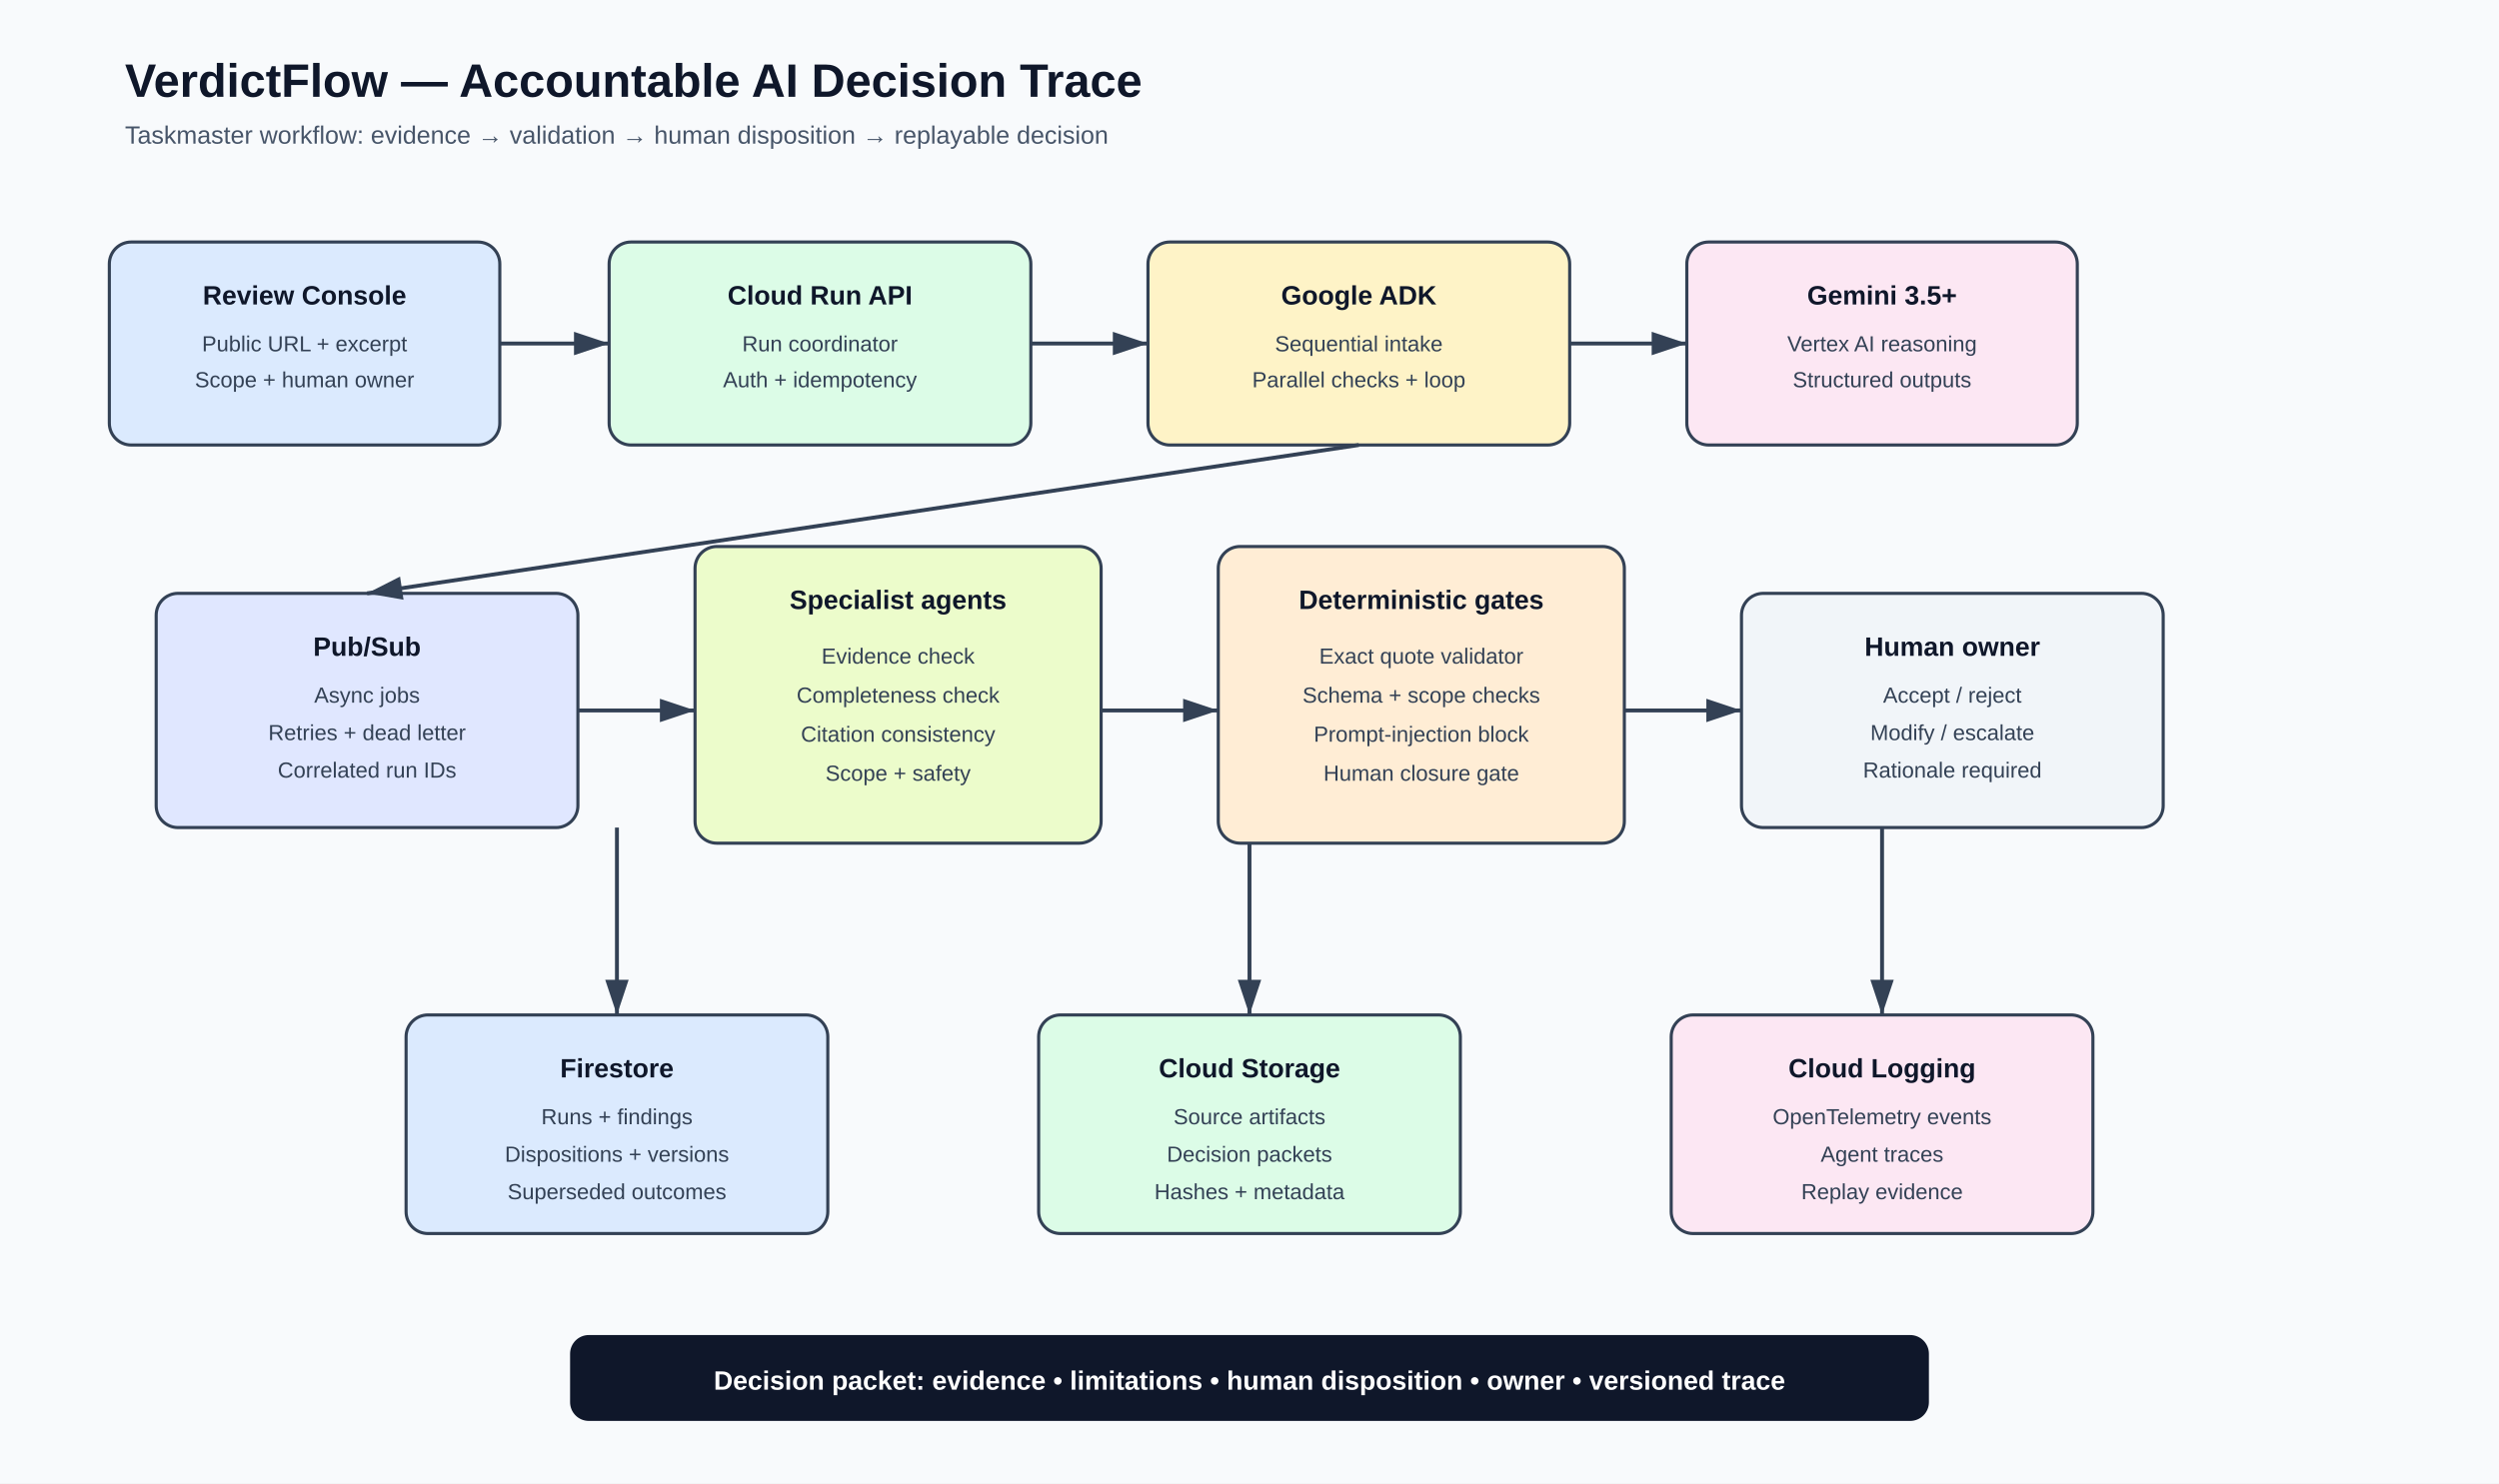
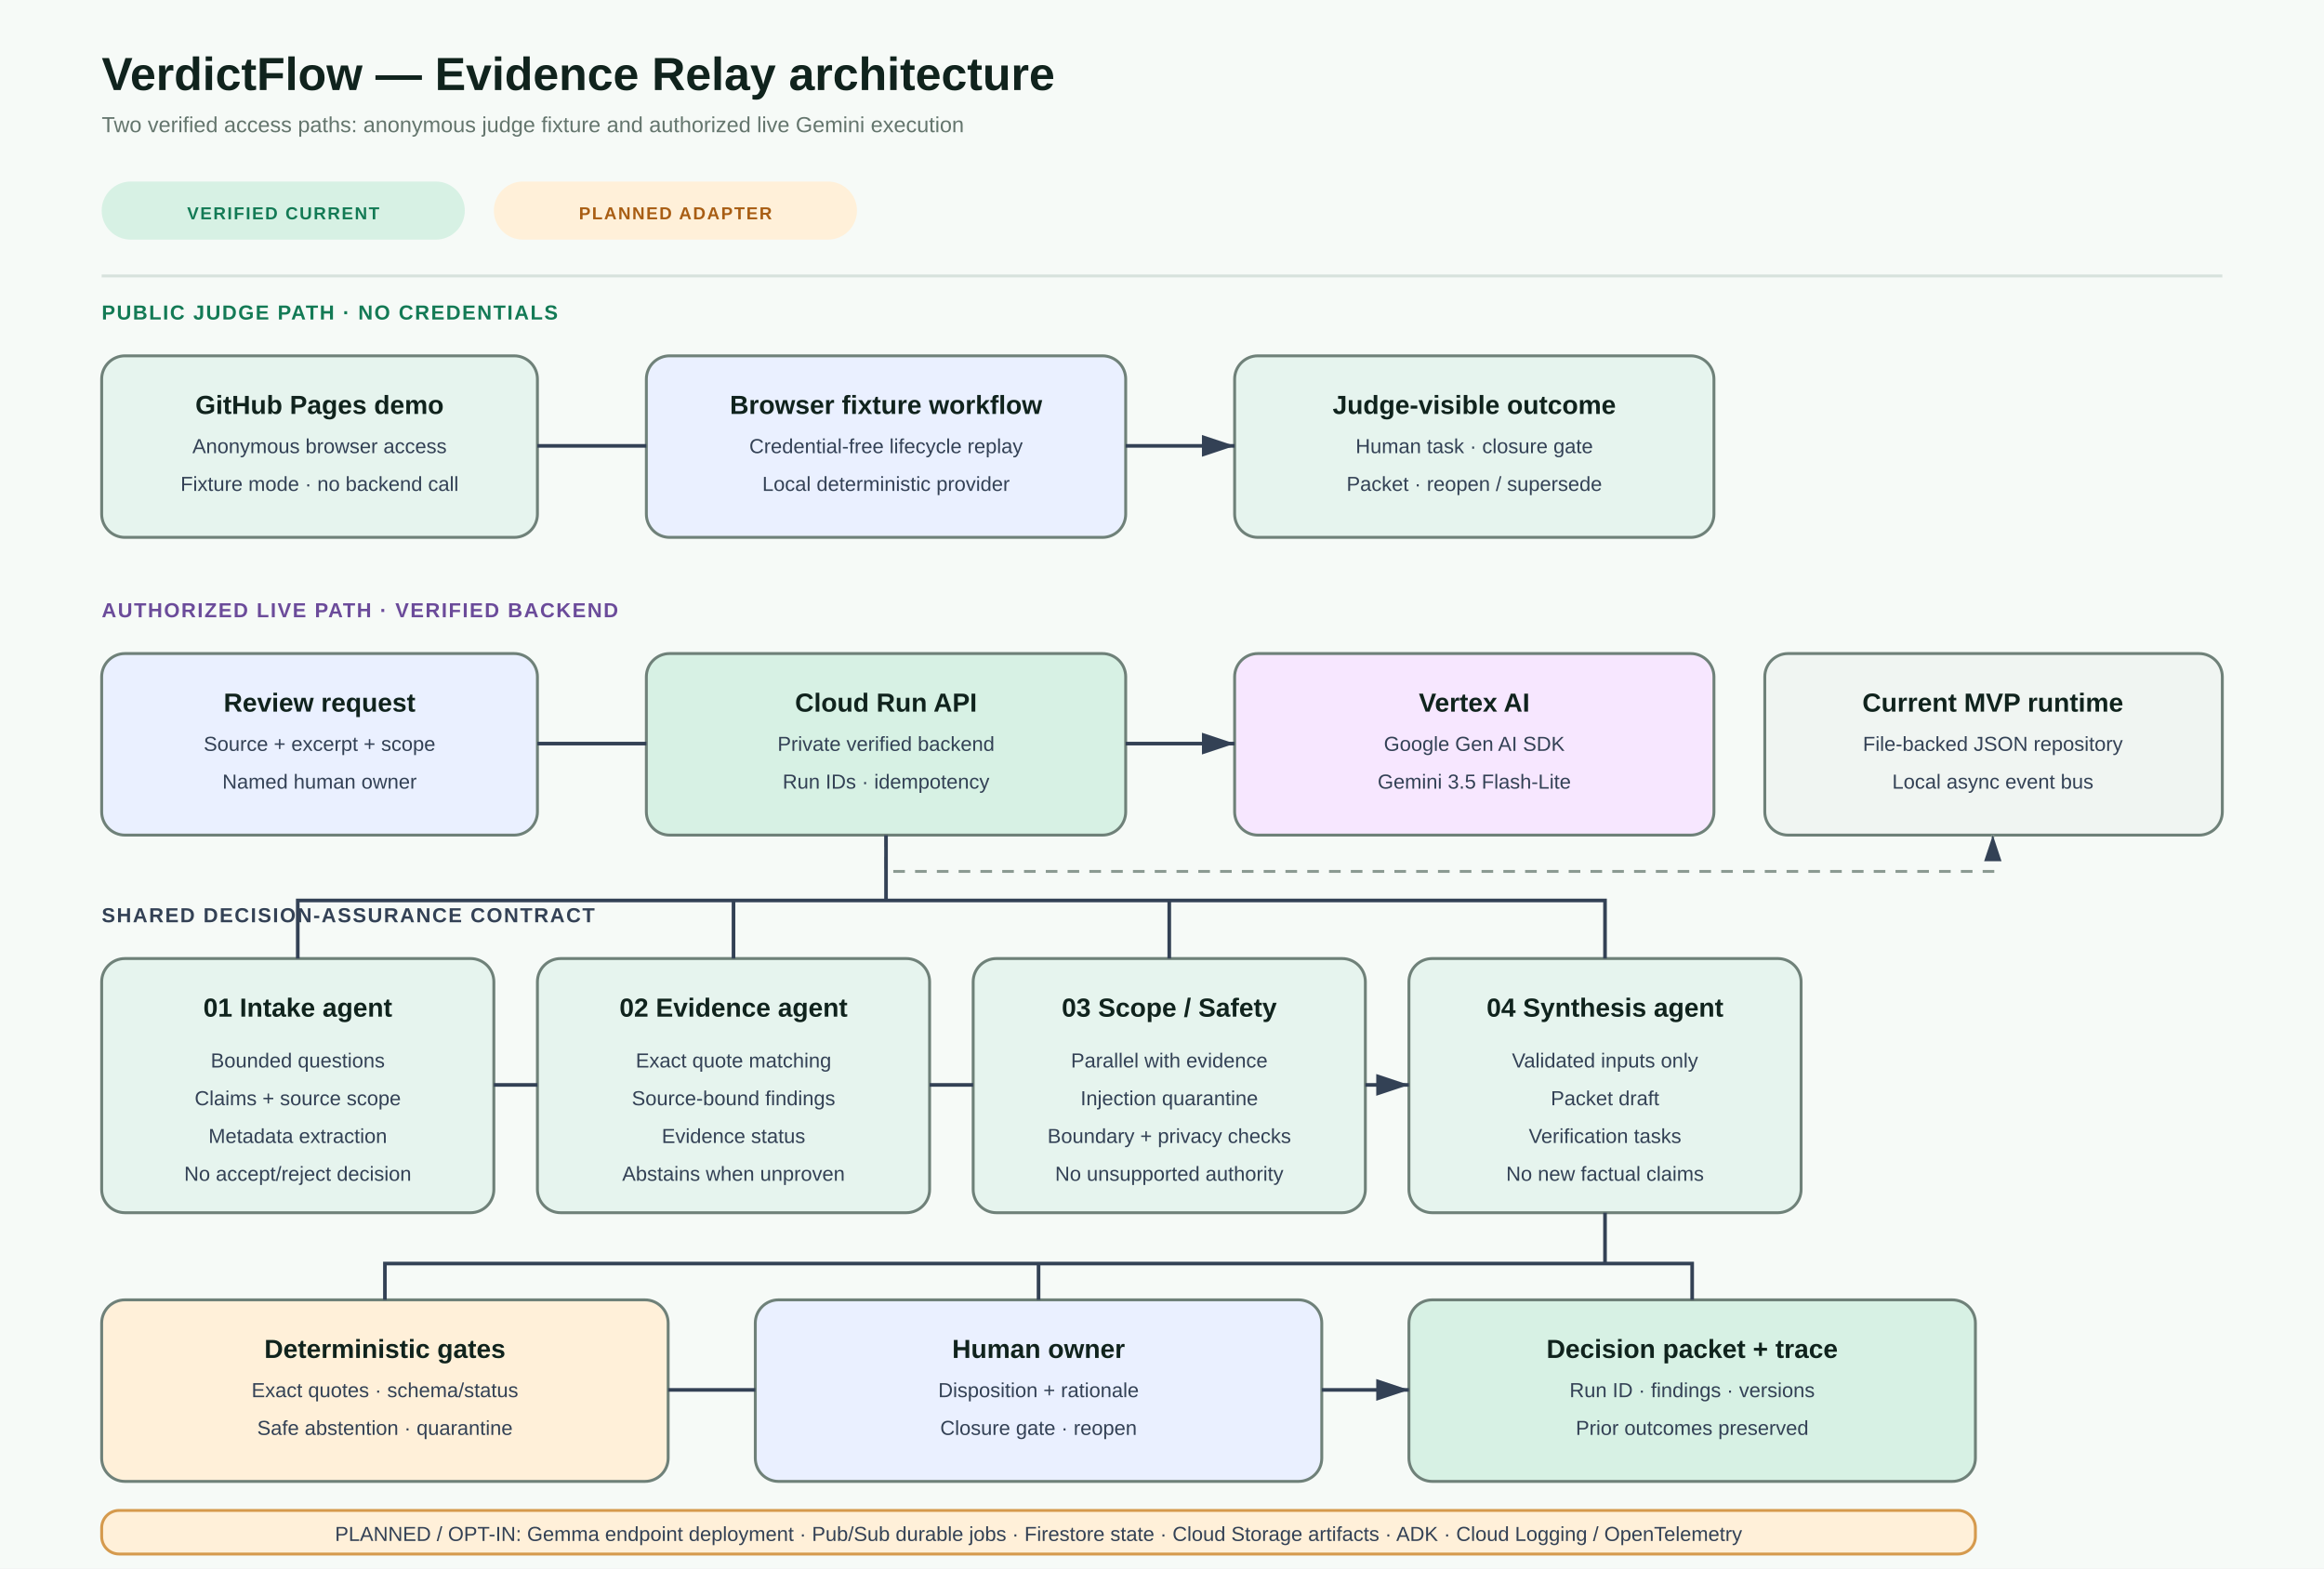
- <svg xmlns="http://www.w3.org/2000/svg" width="1600" height="950" viewBox="0 0 1600 950">
+ <svg xmlns="http://www.w3.org/2000/svg" width="1600" height="1080" viewBox="0 0 1600 1080">
  <defs>
-     <marker id="arrow" markerWidth="10" markerHeight="10" refX="9" refY="3" orient="auto" markerUnits="strokeWidth">
-       <path d="M0,0 L0,6 L9,3 z" fill="#334155" />
+     <marker id="arrow" markerWidth="10" markerHeight="10" refX="9" refY="3" orient="auto">
+       <path d="M0 0L0 6L9 3z" fill="#334155" />
    </marker>
    <style>
-       .title { font: 700 30px Arial, sans-serif; fill: #0f172a; }
-       .subtitle { font: 16px Arial, sans-serif; fill: #475569; }
-       .label { font: 700 17px Arial, sans-serif; fill: #0f172a; }
-       .small { font: 14px Arial, sans-serif; fill: #334155; }
-       .box { stroke: #334155; stroke-width: 2; rx: 14; }
-       .arrow { stroke: #334155; stroke-width: 2.5; fill: none; marker-end: url(#arrow); }
-     </style>
+ .title{font:700 32px Arial;fill:#10231d}.sub{font:15px Arial;fill:#64756d}.head{font:700 18px Arial;fill:#10231d}.body{font:14px Arial;fill:#334155}.small{font:700 12px Arial;letter-spacing:1px}.box{stroke:#6f8179;stroke-width:2;rx:16}.line{stroke:#334155;stroke-width:2.5;fill:none;marker-end:url(#arrow)}.dash{stroke:#8b9a92;stroke-width:2;stroke-dasharray:8 7;fill:none;marker-end:url(#arrow)}.lane{font:700 14px Arial;letter-spacing:1px}
+ </style>
  </defs>
-   <rect width="1600" height="950" fill="#f8fafc" />
-   <text x="80" y="62" class="title">VerdictFlow — Accountable AI Decision Trace</text>
-   <text x="80" y="92" class="subtitle">Taskmaster workflow: evidence → validation → human disposition → replayable decision</text>
-   <rect x="70" y="155" width="250" height="130" class="box" fill="#dbeafe" />
-   <text x="195" y="195" text-anchor="middle" class="label">Review Console</text>
-   <text x="195" y="225" text-anchor="middle" class="small">Public URL + excerpt</text>
-   <text x="195" y="248" text-anchor="middle" class="small">Scope + human owner</text>
-   <rect x="390" y="155" width="270" height="130" class="box" fill="#dcfce7" />
-   <text x="525" y="195" text-anchor="middle" class="label">Cloud Run API</text>
-   <text x="525" y="225" text-anchor="middle" class="small">Run coordinator</text>
-   <text x="525" y="248" text-anchor="middle" class="small">Auth + idempotency</text>
-   <rect x="735" y="155" width="270" height="130" class="box" fill="#fef3c7" />
-   <text x="870" y="195" text-anchor="middle" class="label">Google ADK</text>
-   <text x="870" y="225" text-anchor="middle" class="small">Sequential intake</text>
-   <text x="870" y="248" text-anchor="middle" class="small">Parallel checks + loop</text>
-   <rect x="1080" y="155" width="250" height="130" class="box" fill="#fce7f3" />
-   <text x="1205" y="195" text-anchor="middle" class="label">Gemini 3.5+</text>
-   <text x="1205" y="225" text-anchor="middle" class="small">Vertex AI reasoning</text>
-   <text x="1205" y="248" text-anchor="middle" class="small">Structured outputs</text>
-   <path d="M320 220 L390 220" class="arrow" />
-   <path d="M660 220 L735 220" class="arrow" />
-   <path d="M1005 220 L1080 220" class="arrow" />
-   <rect x="100" y="380" width="270" height="150" class="box" fill="#e0e7ff" />
-   <text x="235" y="420" text-anchor="middle" class="label">Pub/Sub</text>
-   <text x="235" y="450" text-anchor="middle" class="small">Async jobs</text>
-   <text x="235" y="474" text-anchor="middle" class="small">Retries + dead letter</text>
-   <text x="235" y="498" text-anchor="middle" class="small">Correlated run IDs</text>
-   <rect x="445" y="350" width="260" height="190" class="box" fill="#ecfccb" />
-   <text x="575" y="390" text-anchor="middle" class="label">Specialist agents</text>
-   <text x="575" y="425" text-anchor="middle" class="small">Evidence check</text>
-   <text x="575" y="450" text-anchor="middle" class="small">Completeness check</text>
-   <text x="575" y="475" text-anchor="middle" class="small">Citation consistency</text>
-   <text x="575" y="500" text-anchor="middle" class="small">Scope + safety</text>
-   <rect x="780" y="350" width="260" height="190" class="box" fill="#ffedd5" />
-   <text x="910" y="390" text-anchor="middle" class="label">Deterministic gates</text>
-   <text x="910" y="425" text-anchor="middle" class="small">Exact quote validator</text>
-   <text x="910" y="450" text-anchor="middle" class="small">Schema + scope checks</text>
-   <text x="910" y="475" text-anchor="middle" class="small">Prompt-injection block</text>
-   <text x="910" y="500" text-anchor="middle" class="small">Human closure gate</text>
-   <rect x="1115" y="380" width="270" height="150" class="box" fill="#f1f5f9" />
-   <text x="1250" y="420" text-anchor="middle" class="label">Human owner</text>
-   <text x="1250" y="450" text-anchor="middle" class="small">Accept / reject</text>
-   <text x="1250" y="474" text-anchor="middle" class="small">Modify / escalate</text>
-   <text x="1250" y="498" text-anchor="middle" class="small">Rationale required</text>
-   <path d="M870 285 L235 380" class="arrow" />
-   <path d="M370 455 L445 455" class="arrow" />
-   <path d="M705 455 L780 455" class="arrow" />
-   <path d="M1040 455 L1115 455" class="arrow" />
-   <rect x="260" y="650" width="270" height="140" class="box" fill="#dbeafe" />
-   <text x="395" y="690" text-anchor="middle" class="label">Firestore</text>
-   <text x="395" y="720" text-anchor="middle" class="small">Runs + findings</text>
-   <text x="395" y="744" text-anchor="middle" class="small">Dispositions + versions</text>
-   <text x="395" y="768" text-anchor="middle" class="small">Superseded outcomes</text>
-   <rect x="665" y="650" width="270" height="140" class="box" fill="#dcfce7" />
-   <text x="800" y="690" text-anchor="middle" class="label">Cloud Storage</text>
-   <text x="800" y="720" text-anchor="middle" class="small">Source artifacts</text>
-   <text x="800" y="744" text-anchor="middle" class="small">Decision packets</text>
-   <text x="800" y="768" text-anchor="middle" class="small">Hashes + metadata</text>
-   <rect x="1070" y="650" width="270" height="140" class="box" fill="#fce7f3" />
-   <text x="1205" y="690" text-anchor="middle" class="label">Cloud Logging</text>
-   <text x="1205" y="720" text-anchor="middle" class="small">OpenTelemetry events</text>
-   <text x="1205" y="744" text-anchor="middle" class="small">Agent traces</text>
-   <text x="1205" y="768" text-anchor="middle" class="small">Replay evidence</text>
-   <path d="M395 530 L395 650" class="arrow" />
-   <path d="M800 540 L800 650" class="arrow" />
-   <path d="M1205 530 L1205 650" class="arrow" />
-   <rect x="365" y="855" width="870" height="55" rx="12" fill="#0f172a" />
-   <text x="800" y="890" text-anchor="middle" style="font:700 17px Arial; fill:#ffffff;">Decision packet: evidence • limitations • human disposition • owner • versioned trace</text>
+   <rect width="1600" height="1080" fill="#f6faf7" />
+   <text x="70" y="62" class="title">VerdictFlow — Evidence Relay architecture</text>
+   <text x="70" y="91" class="sub">Two verified access paths: anonymous judge fixture and authorized live Gemini execution</text>
+   <rect x="70" y="125" width="250" height="40" rx="20" fill="#d7f1e4" />
+   <text x="195" y="151" text-anchor="middle" class="small" fill="#137a55">VERIFIED CURRENT</text>
+   <rect x="340" y="125" width="250" height="40" rx="20" fill="#fff0d9" />
+   <text x="465" y="151" text-anchor="middle" class="small" fill="#a85d13">PLANNED ADAPTER</text>
+   <line x1="70" y1="190" x2="1530" y2="190" stroke="#d7e2dc" stroke-width="2" />
+   <text x="70" y="220" class="lane" fill="#137a55">PUBLIC JUDGE PATH · NO CREDENTIALS</text>
+   <rect x="70" y="245" width="300" height="125" class="box" fill="#e6f4ee" />
+   <text x="220" y="285" text-anchor="middle" class="head">GitHub Pages demo</text>
+   <text x="220" y="312" text-anchor="middle" class="body">Anonymous browser access</text>
+   <text x="220" y="338" text-anchor="middle" class="body">Fixture mode · no backend call</text>
+   <rect x="445" y="245" width="330" height="125" class="box" fill="#eaf0ff" />
+   <text x="610" y="285" text-anchor="middle" class="head">Browser fixture workflow</text>
+   <text x="610" y="312" text-anchor="middle" class="body">Credential-free lifecycle replay</text>
+   <text x="610" y="338" text-anchor="middle" class="body">Local deterministic provider</text>
+   <rect x="850" y="245" width="330" height="125" class="box" fill="#e6f4ee" />
+   <text x="1015" y="285" text-anchor="middle" class="head">Judge-visible outcome</text>
+   <text x="1015" y="312" text-anchor="middle" class="body">Human task · closure gate</text>
+   <text x="1015" y="338" text-anchor="middle" class="body">Packet · reopen / supersede</text>
+   <path d="M370 307H445M775 307H850" class="line" />
+   <text x="70" y="425" class="lane" fill="#6b4b9a">AUTHORIZED LIVE PATH · VERIFIED BACKEND</text>
+   <rect x="70" y="450" width="300" height="125" class="box" fill="#eaf0ff" />
+   <text x="220" y="490" text-anchor="middle" class="head">Review request</text>
+   <text x="220" y="517" text-anchor="middle" class="body">Source + excerpt + scope</text>
+   <text x="220" y="543" text-anchor="middle" class="body">Named human owner</text>
+   <rect x="445" y="450" width="330" height="125" class="box" fill="#d7f1e4" />
+   <text x="610" y="490" text-anchor="middle" class="head">Cloud Run API</text>
+   <text x="610" y="517" text-anchor="middle" class="body">Private verified backend</text>
+   <text x="610" y="543" text-anchor="middle" class="body">Run IDs · idempotency</text>
+   <rect x="850" y="450" width="330" height="125" class="box" fill="#f7e7ff" />
+   <text x="1015" y="490" text-anchor="middle" class="head">Vertex AI</text>
+   <text x="1015" y="517" text-anchor="middle" class="body">Google Gen AI SDK</text>
+   <text x="1015" y="543" text-anchor="middle" class="body">Gemini 3.5 Flash-Lite</text>
+   <path d="M370 512H445M775 512H850" class="line" />
+   <rect x="1215" y="450" width="315" height="125" class="box" fill="#f0f5f2" />
+   <text x="1372" y="490" text-anchor="middle" class="head">Current MVP runtime</text>
+   <text x="1372" y="517" text-anchor="middle" class="body">File-backed JSON repository</text>
+   <text x="1372" y="543" text-anchor="middle" class="body">Local async event bus</text>
+   <path d="M610 575V600H1372V575" class="dash" />
+   <text x="70" y="635" class="lane" fill="#334155">SHARED DECISION-ASSURANCE CONTRACT</text>
+   <rect x="70" y="660" width="270" height="175" class="box" fill="#e6f4ee" />
+   <text x="205" y="700" text-anchor="middle" class="head">01 Intake agent</text>
+   <text x="205" y="735" text-anchor="middle" class="body">Bounded questions</text>
+   <text x="205" y="761" text-anchor="middle" class="body">Claims + source scope</text>
+   <text x="205" y="787" text-anchor="middle" class="body">Metadata extraction</text>
+   <text x="205" y="813" text-anchor="middle" class="body">No accept/reject decision</text>
+   <rect x="370" y="660" width="270" height="175" class="box" fill="#e6f4ee" />
+   <text x="505" y="700" text-anchor="middle" class="head">02 Evidence agent</text>
+   <text x="505" y="735" text-anchor="middle" class="body">Exact quote matching</text>
+   <text x="505" y="761" text-anchor="middle" class="body">Source-bound findings</text>
+   <text x="505" y="787" text-anchor="middle" class="body">Evidence status</text>
+   <text x="505" y="813" text-anchor="middle" class="body">Abstains when unproven</text>
+   <rect x="670" y="660" width="270" height="175" class="box" fill="#e6f4ee" />
+   <text x="805" y="700" text-anchor="middle" class="head">03 Scope / Safety</text>
+   <text x="805" y="735" text-anchor="middle" class="body">Parallel with evidence</text>
+   <text x="805" y="761" text-anchor="middle" class="body">Injection quarantine</text>
+   <text x="805" y="787" text-anchor="middle" class="body">Boundary + privacy checks</text>
+   <text x="805" y="813" text-anchor="middle" class="body">No unsupported authority</text>
+   <rect x="970" y="660" width="270" height="175" class="box" fill="#e6f4ee" />
+   <text x="1105" y="700" text-anchor="middle" class="head">04 Synthesis agent</text>
+   <text x="1105" y="735" text-anchor="middle" class="body">Validated inputs only</text>
+   <text x="1105" y="761" text-anchor="middle" class="body">Packet draft</text>
+   <text x="1105" y="787" text-anchor="middle" class="body">Verification tasks</text>
+   <text x="1105" y="813" text-anchor="middle" class="body">No new factual claims</text>
+   <path d="M610 575V620H205V660M610 575V620H505V660M610 575V620H805V660M610 575V620H1105V660M340 747H370M640 747H670M940 747H970" class="line" />
+   <rect x="70" y="895" width="390" height="125" class="box" fill="#fff0d9" />
+   <text x="265" y="935" text-anchor="middle" class="head">Deterministic gates</text>
+   <text x="265" y="962" text-anchor="middle" class="body">Exact quotes · schema/status</text>
+   <text x="265" y="988" text-anchor="middle" class="body">Safe abstention · quarantine</text>
+   <rect x="520" y="895" width="390" height="125" class="box" fill="#eaf0ff" />
+   <text x="715" y="935" text-anchor="middle" class="head">Human owner</text>
+   <text x="715" y="962" text-anchor="middle" class="body">Disposition + rationale</text>
+   <text x="715" y="988" text-anchor="middle" class="body">Closure gate · reopen</text>
+   <rect x="970" y="895" width="390" height="125" class="box" fill="#d7f1e4" />
+   <text x="1165" y="935" text-anchor="middle" class="head">Decision packet + trace</text>
+   <text x="1165" y="962" text-anchor="middle" class="body">Run ID · findings · versions</text>
+   <text x="1165" y="988" text-anchor="middle" class="body">Prior outcomes preserved</text>
+   <path d="M1105 835V870H265V895M1105 835V870H715V895M1105 835V870H1165V895M460 957H520M910 957H970" class="line" />
+   <rect x="70" y="1040" width="1290" height="30" rx="12" fill="#fff0d9" stroke="#d59a4d" stroke-width="2" />
+   <text x="715" y="1061" text-anchor="middle" class="body">PLANNED / OPT-IN: Gemma endpoint deployment · Pub/Sub durable jobs · Firestore state · Cloud Storage artifacts · ADK · Cloud Logging / OpenTelemetry</text>
</svg>
